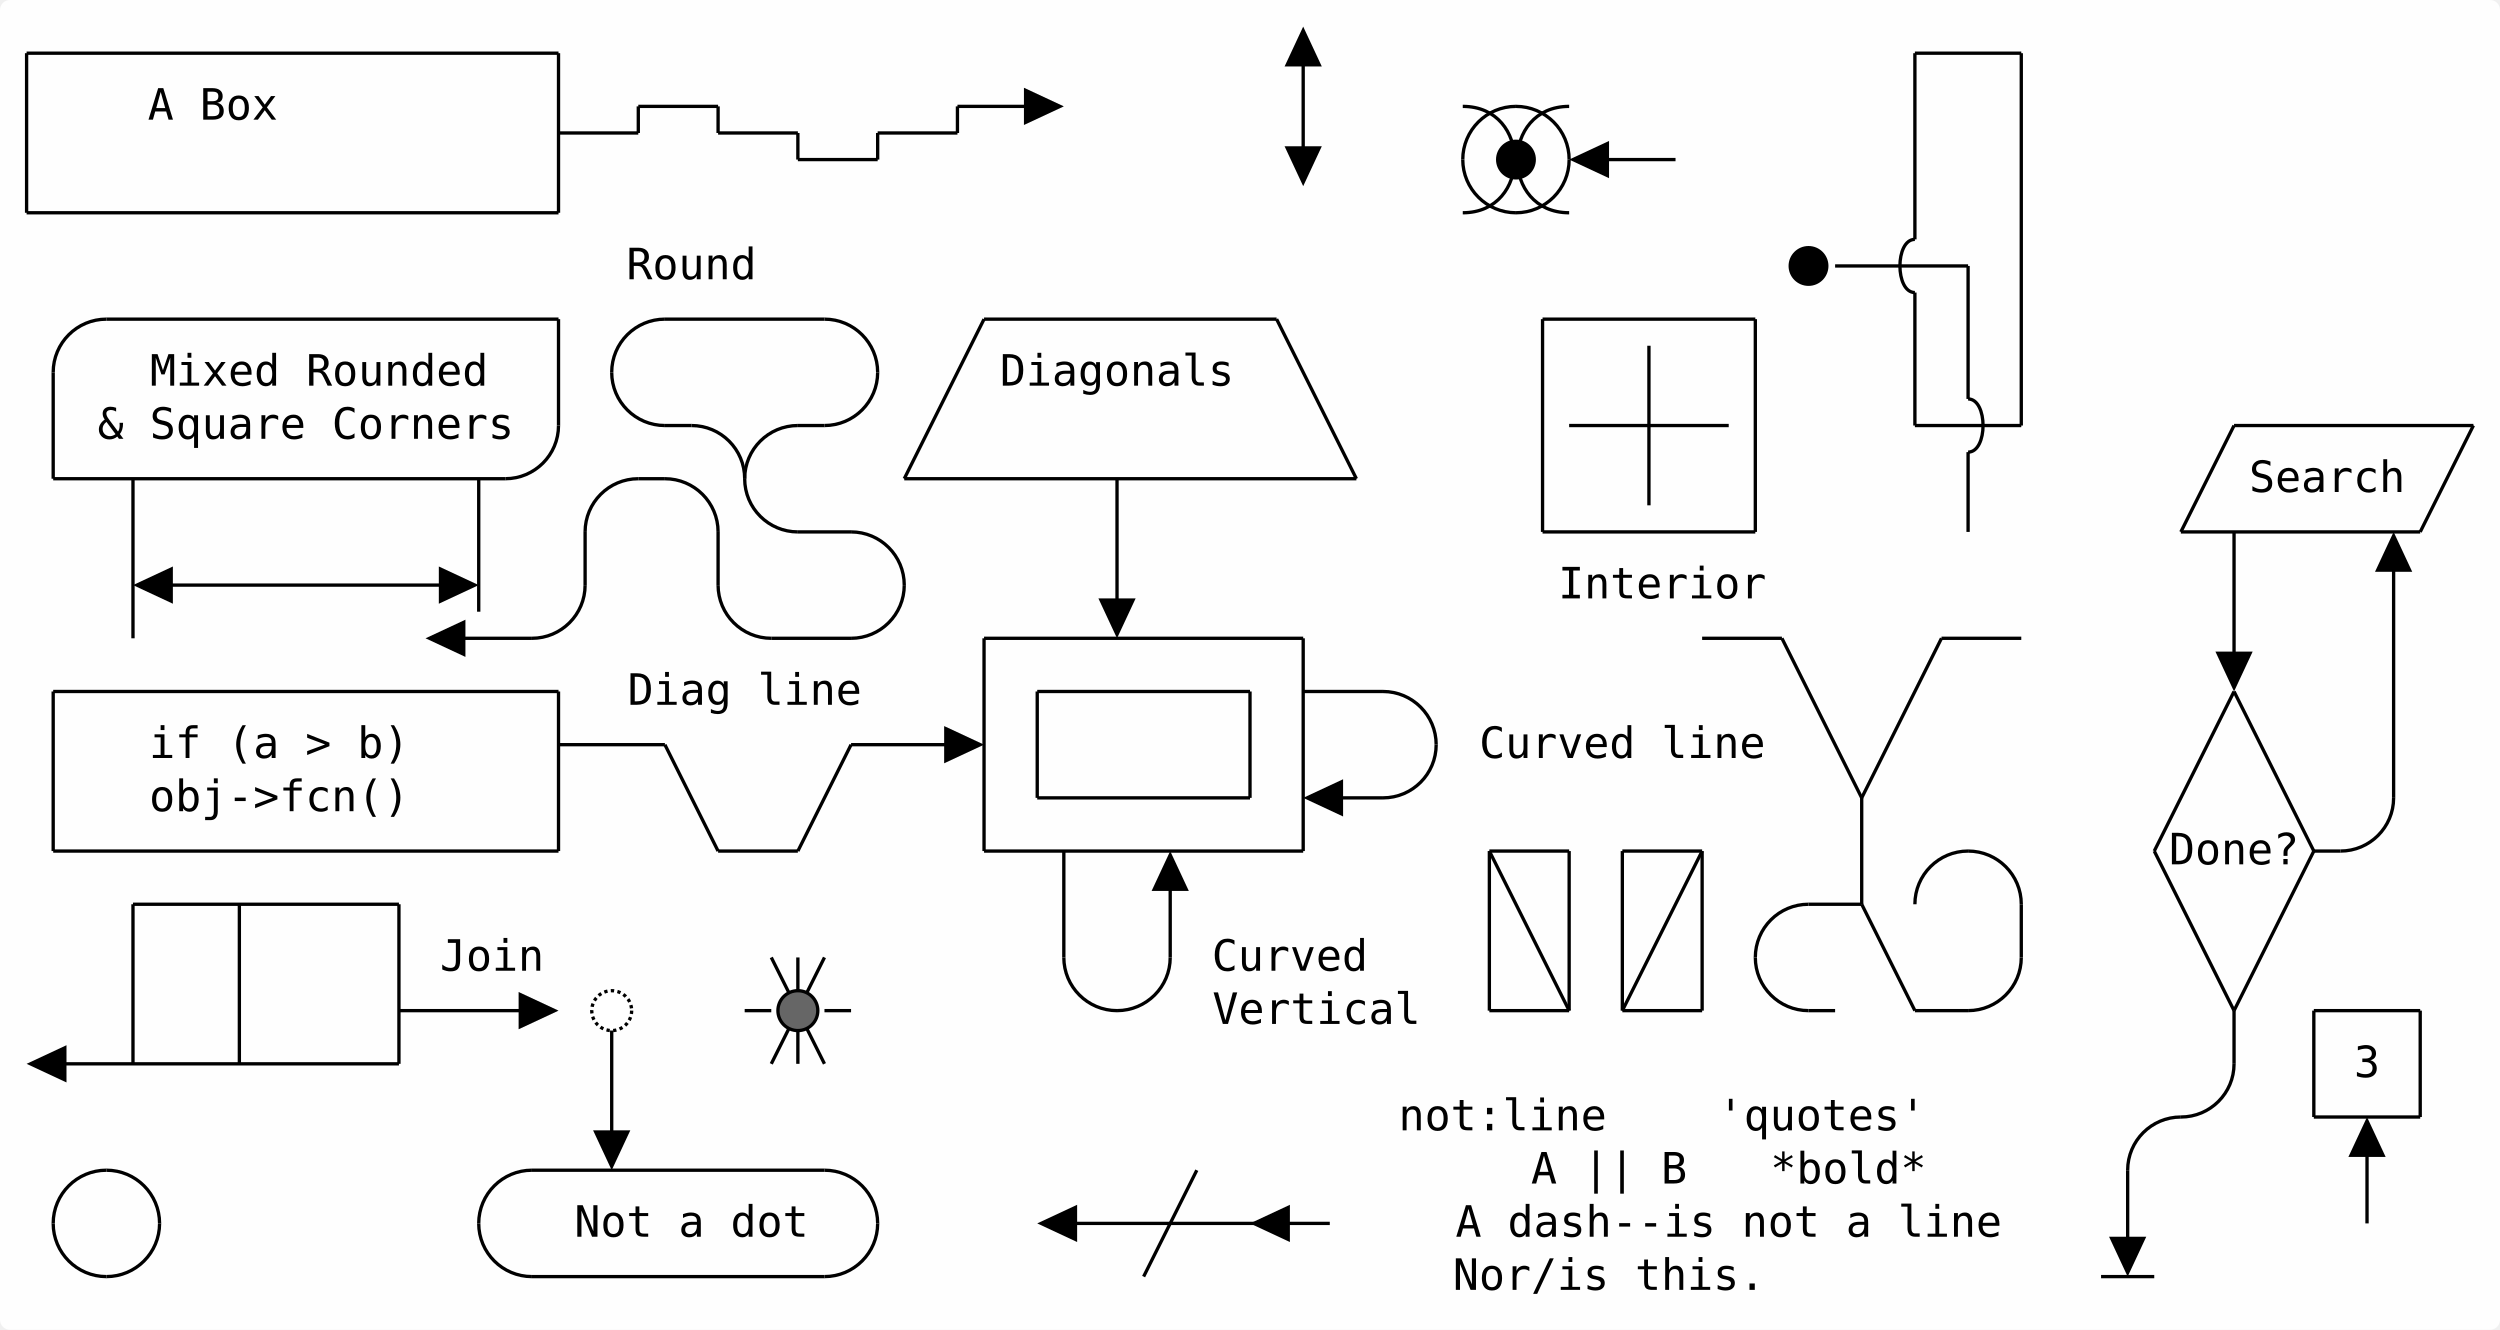
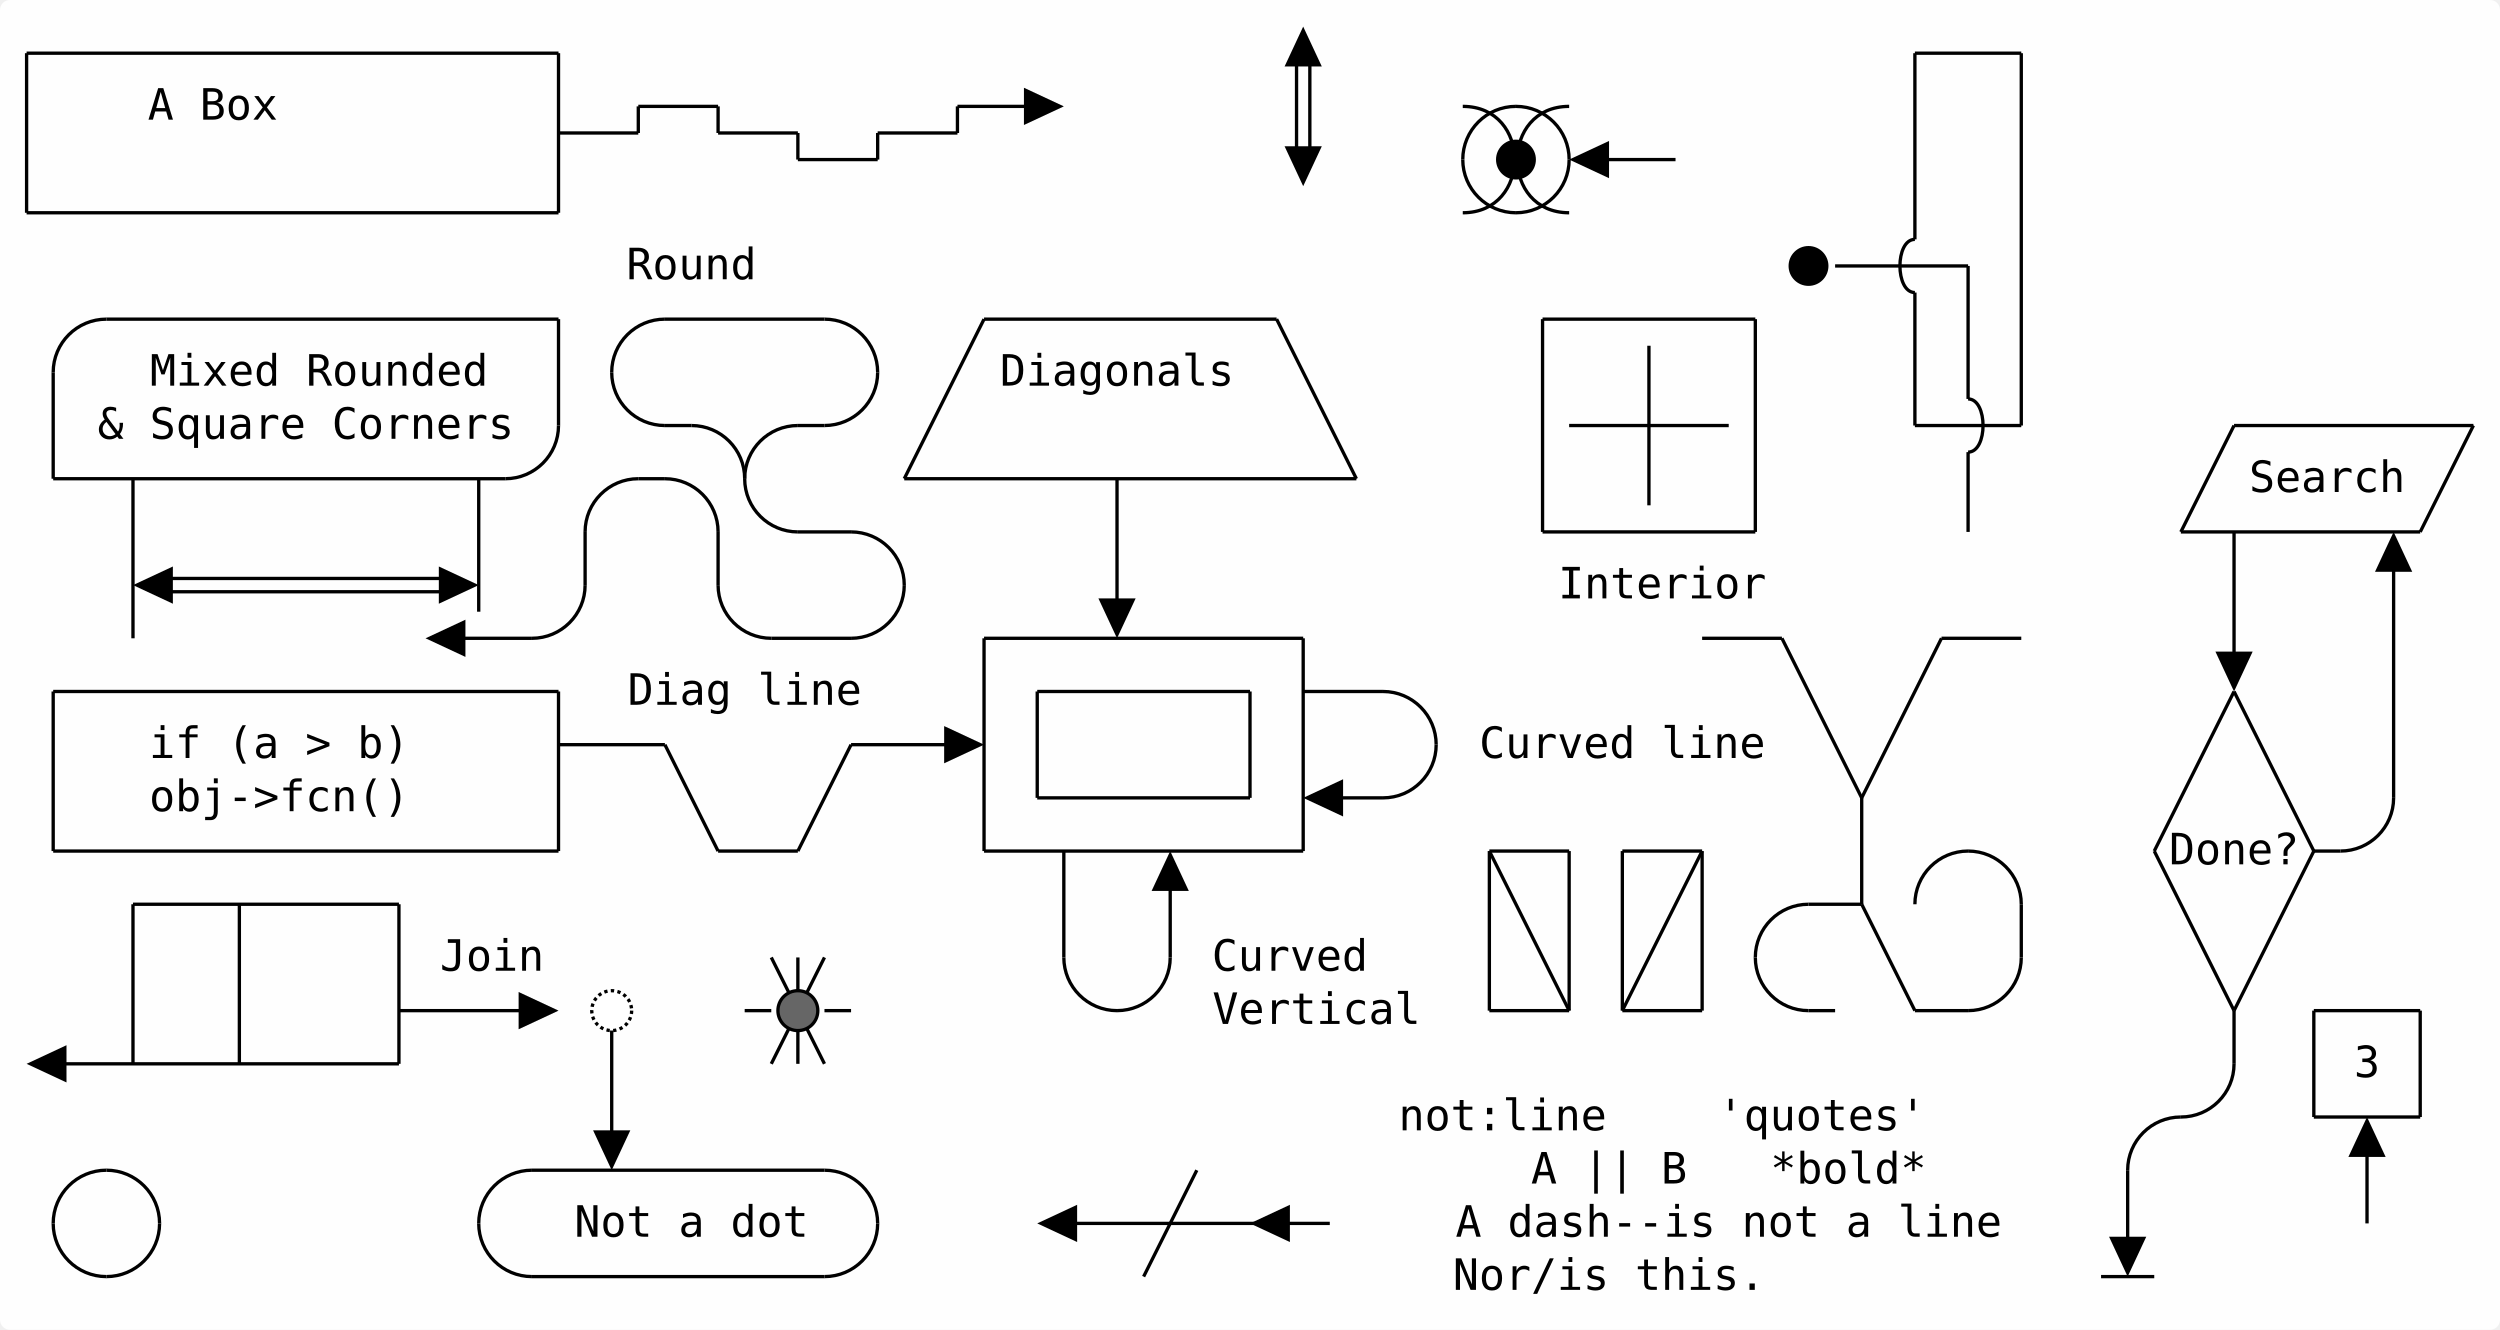
<svg xmlns="http://www.w3.org/2000/svg" version="1.1" height="400" width="752" viewBox="0 0 752 400" class="diagram" text-anchor="middle" font-family="monospace" font-size="13px">
  <rect class="backdrop" x="0" y="0" width="752" height="400" rx="3px" ry="3px" fill="white" opacity="0.9" />
  <path d="M 8,16 L 8,64" fill="none" stroke="black" />
  <path d="M 16,112 L 16,144" fill="none" stroke="black" />
  <path d="M 16,208 L 16,256" fill="none" stroke="black" />
  <path d="M 40,144 L 40,192" fill="none" stroke="black" />
  <path d="M 40,272 L 40,320" fill="none" stroke="black" />
  <path d="M 72,272 L 72,320" fill="none" stroke="black" />
  <path d="M 120,272 L 120,320" fill="none" stroke="black" />
  <path d="M 144,144 L 144,184" fill="none" stroke="black" />
  <path d="M 168,16 L 168,64" fill="none" stroke="black" />
  <path d="M 168,96 L 168,128" fill="none" stroke="black" />
  <path d="M 168,208 L 168,256" fill="none" stroke="black" />
  <path d="M 176,160 L 176,176" fill="none" stroke="black" />
  <path d="M 184,304 L 184,344" fill="none" stroke="black" />
  <path d="M 192,32 L 192,40" fill="none" stroke="black" />
  <path d="M 216,32 L 216,40" fill="none" stroke="black" />
  <path d="M 216,160 L 216,176" fill="none" stroke="black" />
  <path d="M 240,40 L 240,48" fill="none" stroke="black" />
  <path d="M 240,288 L 240,320" fill="none" stroke="black" />
  <path d="M 264,40 L 264,48" fill="none" stroke="black" />
  <path d="M 288,32 L 288,40" fill="none" stroke="black" />
  <path d="M 296,192 L 296,256" fill="none" stroke="black" />
  <path d="M 312,208 L 312,240" fill="none" stroke="black" />
  <path d="M 320,256 L 320,288" fill="none" stroke="black" />
  <path d="M 336,144 L 336,184" fill="none" stroke="black" />
  <path d="M 352,264 L 352,288" fill="none" stroke="black" />
  <path d="M 376,208 L 376,240" fill="none" stroke="black" />
-   <path d="M 392,16 L 392,48" fill="none" stroke="black" />
+   <path d="M 394,16 L 394,48" fill="none" stroke="black" />
+   <path d="M 390,16 L 390,48" fill="none" stroke="black" />
  <path d="M 392,192 L 392,256" fill="none" stroke="black" />
  <path d="M 448,256 L 448,304" fill="none" stroke="black" />
  <path d="M 464,96 L 464,160" fill="none" stroke="black" />
  <path d="M 472,256 L 472,304" fill="none" stroke="black" />
  <path d="M 488,256 L 488,304" fill="none" stroke="black" />
  <path d="M 496,104 L 496,152" fill="none" stroke="black" />
  <path d="M 512,256 L 512,304" fill="none" stroke="black" />
  <path d="M 528,96 L 528,160" fill="none" stroke="black" />
  <path d="M 560,240 L 560,272" fill="none" stroke="black" />
  <path d="M 576,16 L 576,72" fill="none" stroke="black" />
  <path d="M 576,88 L 576,128" fill="none" stroke="black" />
  <path d="M 592,80 L 592,120" fill="none" stroke="black" />
  <path d="M 592,136 L 592,160" fill="none" stroke="black" />
  <path d="M 608,16 L 608,128" fill="none" stroke="black" />
  <path d="M 608,272 L 608,288" fill="none" stroke="black" />
  <path d="M 640,352 L 640,376" fill="none" stroke="black" />
  <path d="M 672,160 L 672,200" fill="none" stroke="black" />
  <path d="M 672,304 L 672,320" fill="none" stroke="black" />
  <path d="M 696,304 L 696,336" fill="none" stroke="black" />
  <path d="M 712,344 L 712,368" fill="none" stroke="black" />
  <path d="M 720,168 L 720,240" fill="none" stroke="black" />
  <path d="M 728,304 L 728,336" fill="none" stroke="black" />
  <path d="M 8,16 L 168,16" fill="none" stroke="black" />
  <path d="M 576,16 L 608,16" fill="none" stroke="black" />
  <path d="M 192,32 L 216,32" fill="none" stroke="black" />
  <path d="M 288,32 L 312,32" fill="none" stroke="black" />
  <path d="M 240,48 L 264,48" fill="none" stroke="black" />
  <path d="M 480,48 L 504,48" fill="none" stroke="black" />
  <path d="M 8,64 L 168,64" fill="none" stroke="black" />
  <path d="M 552,80 L 592,80" fill="none" stroke="black" />
  <path d="M 32,96 L 168,96" fill="none" stroke="black" />
  <path d="M 200,96 L 248,96" fill="none" stroke="black" />
  <path d="M 296,96 L 384,96" fill="none" stroke="black" />
  <path d="M 464,96 L 528,96" fill="none" stroke="black" />
  <path d="M 200,128 L 208,128" fill="none" stroke="black" />
  <path d="M 240,128 L 248,128" fill="none" stroke="black" />
  <path d="M 472,128 L 520,128" fill="none" stroke="black" />
  <path d="M 576,128 L 608,128" fill="none" stroke="black" />
  <path d="M 672,128 L 744,128" fill="none" stroke="black" />
  <path d="M 16,144 L 152,144" fill="none" stroke="black" />
  <path d="M 192,144 L 200,144" fill="none" stroke="black" />
  <path d="M 272,144 L 408,144" fill="none" stroke="black" />
  <path d="M 240,160 L 256,160" fill="none" stroke="black" />
  <path d="M 464,160 L 528,160" fill="none" stroke="black" />
  <path d="M 656,160 L 728,160" fill="none" stroke="black" />
-   <path d="M 48,176 L 136,176" fill="none" stroke="black" />
+   <path d="M 48,174 L 136,174" fill="none" stroke="black" />
+   <path d="M 48,178 L 136,178" fill="none" stroke="black" />
  <path d="M 136,192 L 160,192" fill="none" stroke="black" />
  <path d="M 232,192 L 256,192" fill="none" stroke="black" />
  <path d="M 296,192 L 392,192" fill="none" stroke="black" />
  <path d="M 512,192 L 536,192" fill="none" stroke="black" />
  <path d="M 584,192 L 608,192" fill="none" stroke="black" />
  <path d="M 16,208 L 168,208" fill="none" stroke="black" />
  <path d="M 312,208 L 376,208" fill="none" stroke="black" />
  <path d="M 392,208 L 416,208" fill="none" stroke="black" />
  <path d="M 168,224 L 200,224" fill="none" stroke="black" />
  <path d="M 256,224 L 288,224" fill="none" stroke="black" />
  <path d="M 312,240 L 376,240" fill="none" stroke="black" />
  <path d="M 400,240 L 416,240" fill="none" stroke="black" />
  <path d="M 16,256 L 168,256" fill="none" stroke="black" />
  <path d="M 216,256 L 240,256" fill="none" stroke="black" />
  <path d="M 296,256 L 392,256" fill="none" stroke="black" />
  <path d="M 448,256 L 472,256" fill="none" stroke="black" />
  <path d="M 488,256 L 512,256" fill="none" stroke="black" />
  <path d="M 696,256 L 704,256" fill="none" stroke="black" />
  <path d="M 40,272 L 120,272" fill="none" stroke="black" />
  <path d="M 544,272 L 560,272" fill="none" stroke="black" />
  <path d="M 120,304 L 160,304" fill="none" stroke="black" />
  <path d="M 224,304 L 232,304" fill="none" stroke="black" />
  <path d="M 248,304 L 256,304" fill="none" stroke="black" />
  <path d="M 448,304 L 472,304" fill="none" stroke="black" />
  <path d="M 488,304 L 512,304" fill="none" stroke="black" />
  <path d="M 544,304 L 552,304" fill="none" stroke="black" />
  <path d="M 576,304 L 592,304" fill="none" stroke="black" />
  <path d="M 696,304 L 728,304" fill="none" stroke="black" />
  <path d="M 16,320 L 120,320" fill="none" stroke="black" />
  <path d="M 696,336 L 728,336" fill="none" stroke="black" />
  <path d="M 160,352 L 248,352" fill="none" stroke="black" />
  <path d="M 320,368 L 400,368" fill="none" stroke="black" />
  <path d="M 160,384 L 248,384" fill="none" stroke="black" />
  <path d="M 632,384 L 648,384" fill="none" stroke="black" />
  <path d="M 200,224 L 216,256" fill="none" stroke="black" />
  <path d="M 232,288 L 248,320" fill="none" stroke="black" />
  <path d="M 448,256 L 472,304" fill="none" stroke="black" />
  <path d="M 384,96 L 408,144" fill="none" stroke="black" />
  <path d="M 560,272 L 576,304" fill="none" stroke="black" />
  <path d="M 536,192 L 560,240" fill="none" stroke="black" />
  <path d="M 648,256 L 672,304" fill="none" stroke="black" />
  <path d="M 672,208 L 696,256" fill="none" stroke="black" />
  <path d="M 272,144 L 296,96" fill="none" stroke="black" />
  <path d="M 240,256 L 256,224" fill="none" stroke="black" />
  <path d="M 232,320 L 248,288" fill="none" stroke="black" />
  <path d="M 344,384 L 360,352" fill="none" stroke="black" />
  <path d="M 488,304 L 512,256" fill="none" stroke="black" />
  <path d="M 560,240 L 584,192" fill="none" stroke="black" />
  <path d="M 656,160 L 672,128" fill="none" stroke="black" />
  <path d="M 648,256 L 672,208" fill="none" stroke="black" />
  <path d="M 728,160 L 744,128" fill="none" stroke="black" />
  <path d="M 672,304 L 696,256" fill="none" stroke="black" />
  <path d="M 456,32 C 447.169,32 440,39.169 440,48" fill="none" stroke="black" />
  <path d="M 456,32 C 464.831,32 472,39.169 472,48" fill="none" stroke="black" />
  <path d="M 440,32 C 460.8,32 460.8,64 440,64" fill="none" stroke="black" />
  <path d="M 472,32 C 451.2,32 451.2,64 472,64" fill="none" stroke="black" />
  <path d="M 456,64 C 447.169,64 440,56.831 440,48" fill="none" stroke="black" />
  <path d="M 456,64 C 464.831,64 472,56.831 472,48" fill="none" stroke="black" />
  <path d="M 32,96 C 23.169,96 16,103.169 16,112" fill="none" stroke="black" />
  <path d="M 200,96 C 191.169,96 184,103.169 184,112" fill="none" stroke="black" />
  <path d="M 248,96 C 256.831,96 264,103.169 264,112" fill="none" stroke="black" />
  <path d="M 200,128 C 191.169,128 184,120.831 184,112" fill="none" stroke="black" />
  <path d="M 208,128 C 216.831,128 224,135.169 224,144" fill="none" stroke="black" />
  <path d="M 240,128 C 231.169,128 224,135.169 224,144" fill="none" stroke="black" />
  <path d="M 248,128 C 256.831,128 264,120.831 264,112" fill="none" stroke="black" />
  <path d="M 152,144 C 160.831,144 168,136.831 168,128" fill="none" stroke="black" />
  <path d="M 192,144 C 183.169,144 176,151.169 176,160" fill="none" stroke="black" />
  <path d="M 200,144 C 208.831,144 216,151.169 216,160" fill="none" stroke="black" />
  <path d="M 240,160 C 231.169,160 224,152.831 224,144" fill="none" stroke="black" />
  <path d="M 256,160 C 264.831,160 272,167.169 272,176" fill="none" stroke="black" />
  <path d="M 160,192 C 168.831,192 176,184.831 176,176" fill="none" stroke="black" />
  <path d="M 232,192 C 223.169,192 216,184.831 216,176" fill="none" stroke="black" />
  <path d="M 256,192 C 264.831,192 272,184.831 272,176" fill="none" stroke="black" />
  <path d="M 416,208 C 424.831,208 432,215.169 432,224" fill="none" stroke="black" />
  <path d="M 416,240 C 424.831,240 432,232.831 432,224" fill="none" stroke="black" />
  <path d="M 592,256 C 583.169,256 576,263.169 576,272" fill="none" stroke="black" />
  <path d="M 592,256 C 600.831,256 608,263.169 608,272" fill="none" stroke="black" />
  <path d="M 704,256 C 712.831,256 720,248.831 720,240" fill="none" stroke="black" />
  <path d="M 544,272 C 535.169,272 528,279.169 528,288" fill="none" stroke="black" />
  <path d="M 336,304 C 327.169,304 320,296.831 320,288" fill="none" stroke="black" />
  <path d="M 336,304 C 344.831,304 352,296.831 352,288" fill="none" stroke="black" />
  <path d="M 544,304 C 535.169,304 528,296.831 528,288" fill="none" stroke="black" />
  <path d="M 592,304 C 600.831,304 608,296.831 608,288" fill="none" stroke="black" />
  <path d="M 656,336 C 647.169,336 640,343.169 640,352" fill="none" stroke="black" />
  <path d="M 656,336 C 664.831,336 672,328.831 672,320" fill="none" stroke="black" />
  <path d="M 32,352 C 23.169,352 16,359.169 16,368" fill="none" stroke="black" />
  <path d="M 32,352 C 40.831,352 48,359.169 48,368" fill="none" stroke="black" />
  <path d="M 160,352 C 151.169,352 144,359.169 144,368" fill="none" stroke="black" />
  <path d="M 248,352 C 256.831,352 264,359.169 264,368" fill="none" stroke="black" />
  <path d="M 32,384 C 23.169,384 16,376.831 16,368" fill="none" stroke="black" />
  <path d="M 32,384 C 40.831,384 48,376.831 48,368" fill="none" stroke="black" />
  <path d="M 160,384 C 151.169,384 144,376.831 144,368" fill="none" stroke="black" />
  <path d="M 248,384 C 256.831,384 264,376.831 264,368" fill="none" stroke="black" />
  <path d="M 168,40 L 192,40" fill="none" stroke="black" />
  <path d="M 216,40 L 240,40" fill="none" stroke="black" />
  <path d="M 264,40 L 288,40" fill="none" stroke="black" />
  <polygon class="arrowhead" points="728,168 716,162.4 716,173.6 " fill="black" transform="rotate(270,720,168)" />
  <polygon class="arrowhead" points="720,344 708,338.4 708,349.6 " fill="black" transform="rotate(270,712,344)" />
  <polygon class="arrowhead" points="680,200 668,194.4 668,205.6 " fill="black" transform="rotate(90,672,200)" />
  <polygon class="arrowhead" points="648,376 636,370.4 636,381.6 " fill="black" transform="rotate(90,640,376)" />
  <path class="jump" d="M 592,136 C 598,136 598,120 592,120" fill="none" stroke="black" />
  <path class="jump" d="M 576,88 C 570,88 570,72 576,72" fill="none" stroke="black" />
  <polygon class="arrowhead" points="488,48 476,42.4 476,53.6 " fill="black" transform="rotate(180,480,48)" />
  <polygon class="arrowhead" points="408,240 396,234.4 396,245.6 " fill="black" transform="rotate(180,400,240)" />
  <polygon class="arrowhead" points="400,48 388,42.4 388,53.6 " fill="black" transform="rotate(90,392,48)" />
  <polygon class="arrowhead" points="400,16 388,10.4 388,21.6 " fill="black" transform="rotate(270,392,16)" />
  <polygon class="arrowhead" points="392,368 380,362.4 380,373.6 " fill="black" transform="rotate(180,384,368)" />
  <polygon class="arrowhead" points="360,264 348,258.4 348,269.6 " fill="black" transform="rotate(270,352,264)" />
  <polygon class="arrowhead" points="344,184 332,178.4 332,189.6 " fill="black" transform="rotate(90,336,184)" />
  <polygon class="arrowhead" points="328,368 316,362.4 316,373.6 " fill="black" transform="rotate(180,320,368)" />
  <polygon class="arrowhead" points="320,32 308,26.4 308,37.6 " fill="black" transform="rotate(0,312,32)" />
  <polygon class="arrowhead" points="296,224 284,218.4 284,229.6 " fill="black" transform="rotate(0,288,224)" />
  <polygon class="arrowhead" points="192,344 180,338.4 180,349.6 " fill="black" transform="rotate(90,184,344)" />
  <polygon class="arrowhead" points="168,304 156,298.4 156,309.6 " fill="black" transform="rotate(0,160,304)" />
  <polygon class="arrowhead" points="144,192 132,186.4 132,197.6 " fill="black" transform="rotate(180,136,192)" />
  <polygon class="arrowhead" points="144,176 132,170.4 132,181.6 " fill="black" transform="rotate(0,136,176)" />
  <polygon class="arrowhead" points="56,176 44,170.4 44,181.6 " fill="black" transform="rotate(180,48,176)" />
  <polygon class="arrowhead" points="24,320 12,314.4 12,325.6 " fill="black" transform="rotate(180,16,320)" />
  <circle cx="184" cy="304" r="6" class="dotteddot" fill="white" stroke="black" stroke-dasharray="1,1" />
  <circle cx="240" cy="304" r="6" class="shadeddot" fill="#666" stroke="black" />
  <circle cx="456" cy="48" r="6" class="closeddot" fill="black" />
  <circle cx="544" cy="80" r="6" class="closeddot" fill="black" />
  <g class="text">
    <text x="64" y="36">A Box</text>
    <text x="208" y="84">Round</text>
    <text x="96" y="116">Mixed Rounded</text>
    <text x="336" y="116">Diagonals</text>
    <text x="92" y="132">&amp; Square Corners</text>
    <text x="700" y="148">Search</text>
    <text x="500" y="180">Interior</text>
    <text x="224" y="212">Diag line</text>
    <text x="84" y="228">if (a &gt; b)</text>
    <text x="488" y="228">Curved line</text>
    <text x="84" y="244">obj-&gt;fcn()</text>
    <text x="672" y="260">Done?</text>
    <text x="148" y="292">Join</text>
    <text x="388" y="292">Curved</text>
    <text x="396" y="308">Vertical</text>
    <text x="712" y="324">3</text>
    <text x="452" y="340">not:line</text>
    <text x="548" y="340">'quotes'</text>
    <text x="484" y="356">A || B</text>
    <text x="556" y="356">*bold*</text>
    <text x="208" y="372">Not a dot</text>
    <text x="520" y="372">A dash--is not a line</text>
    <text x="484" y="388">Nor/is this.</text>
  </g>
</svg>
